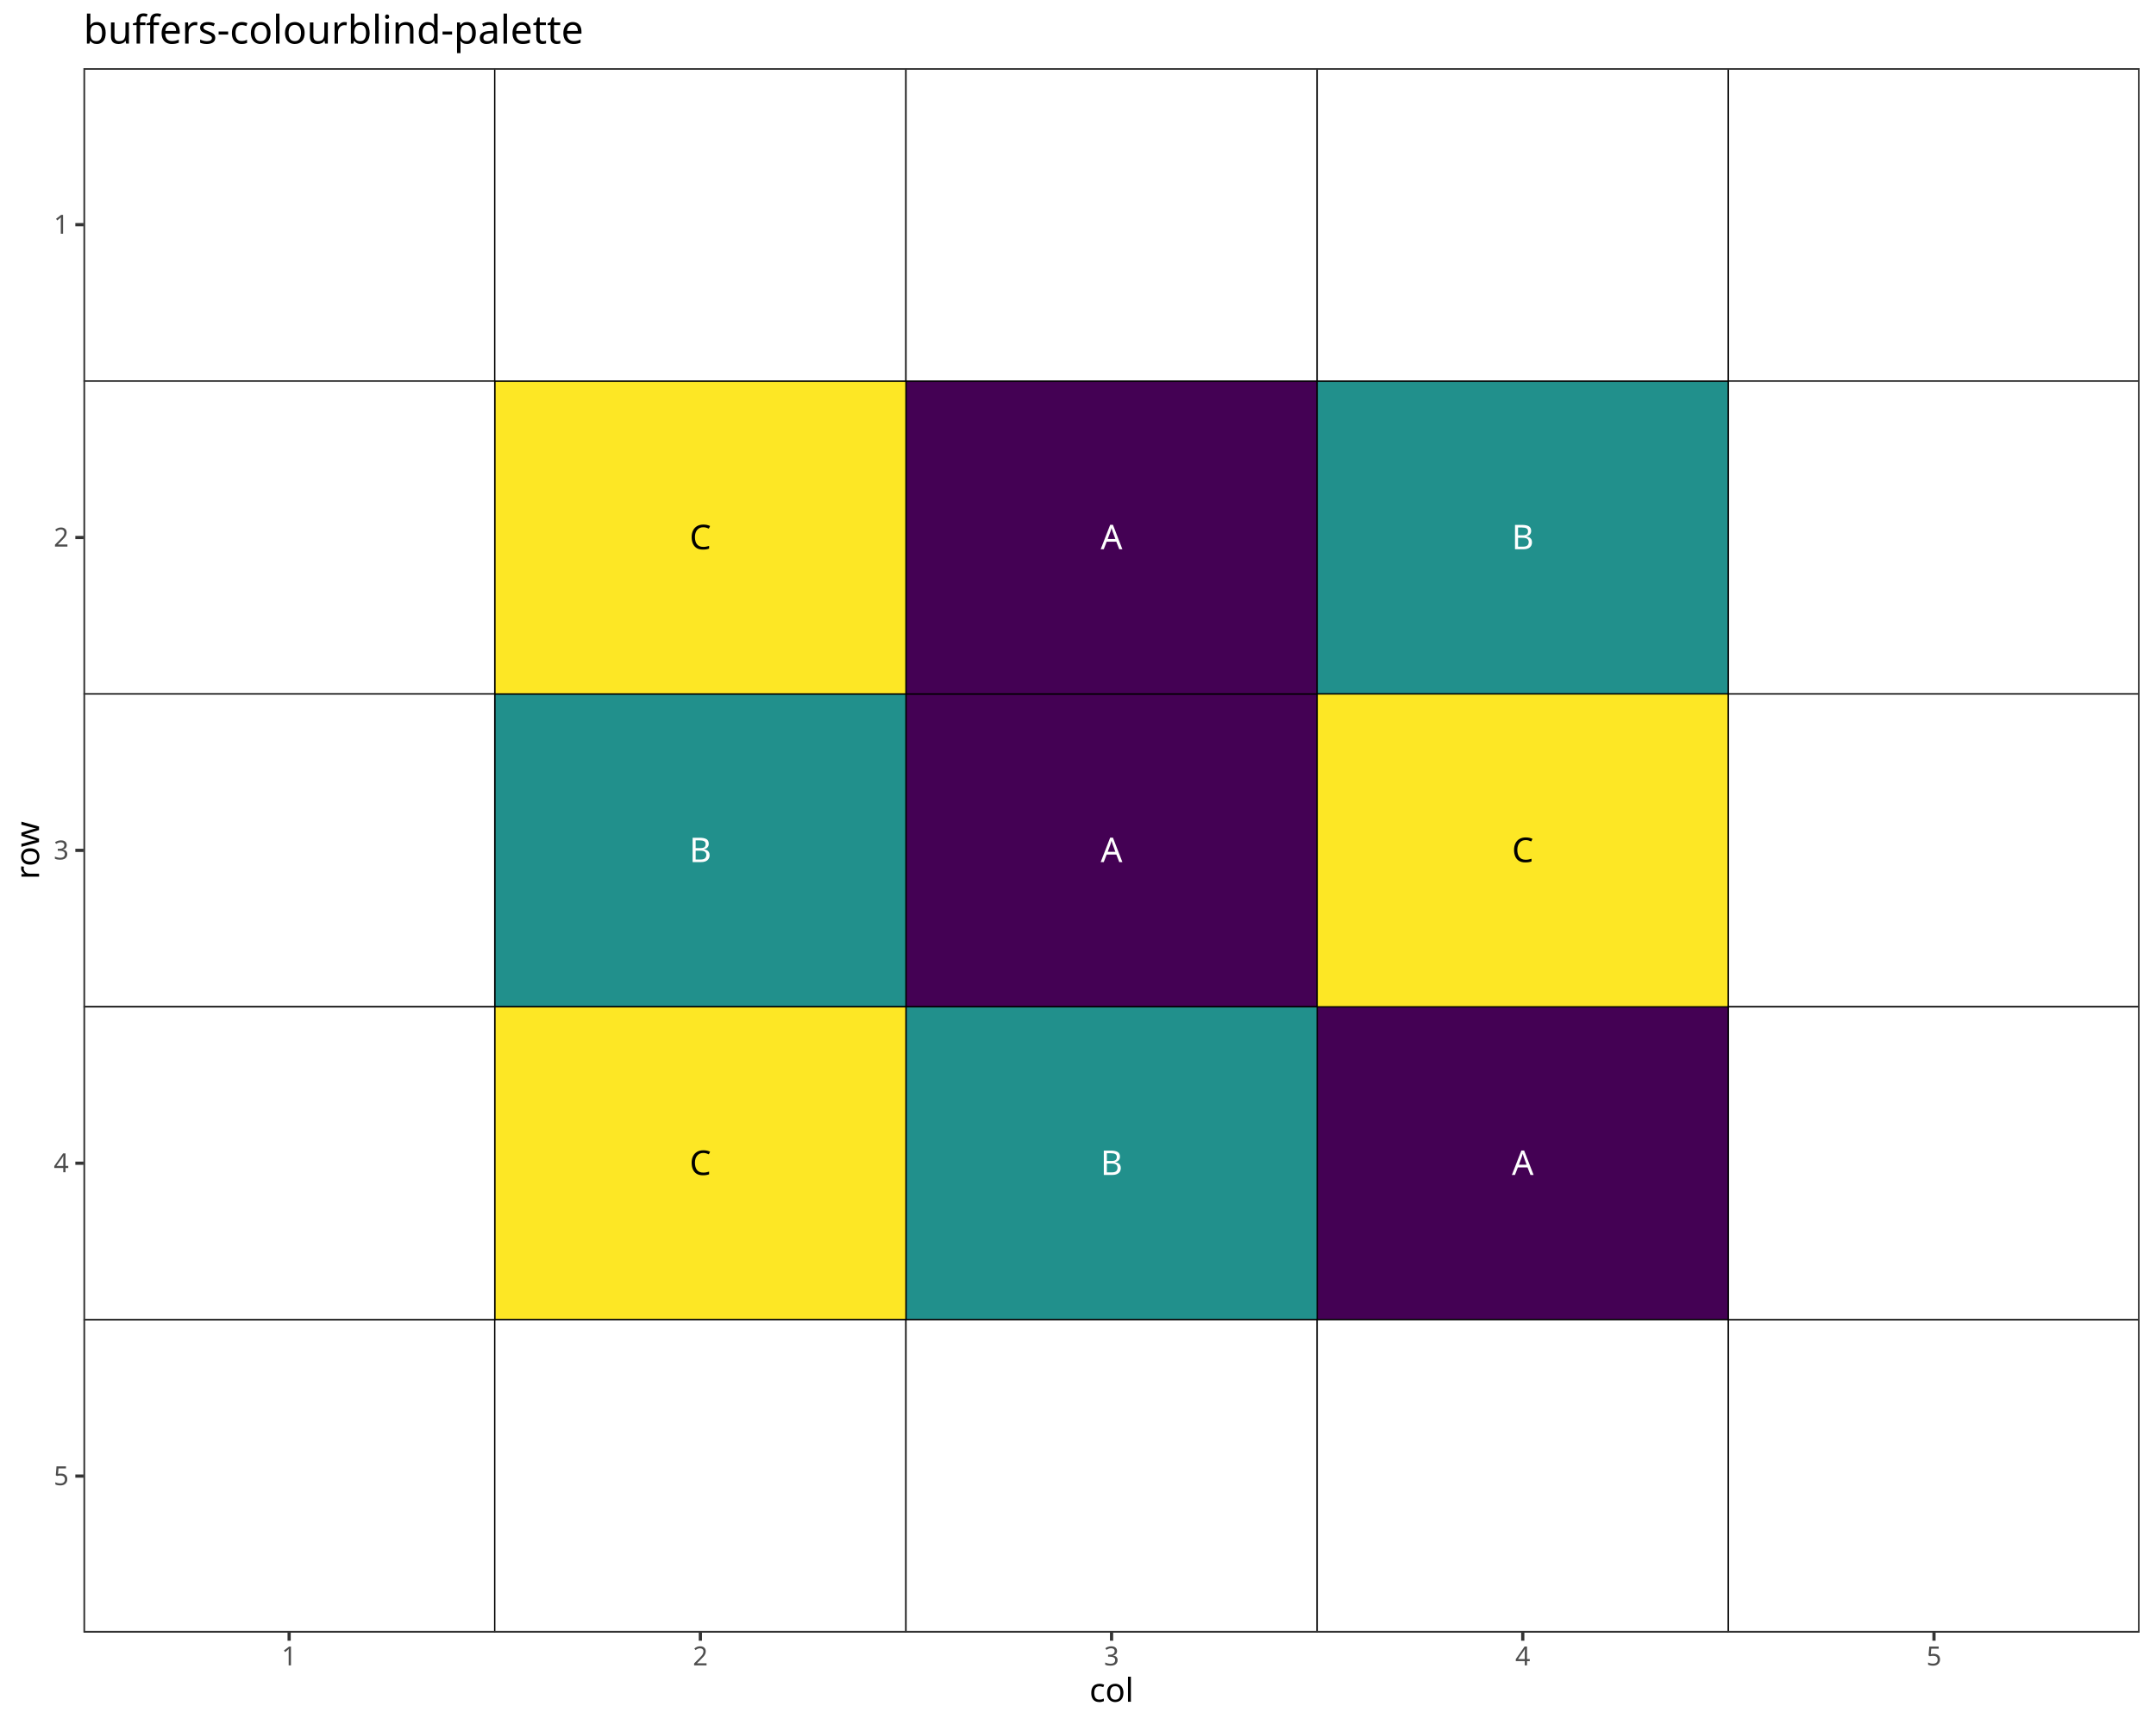
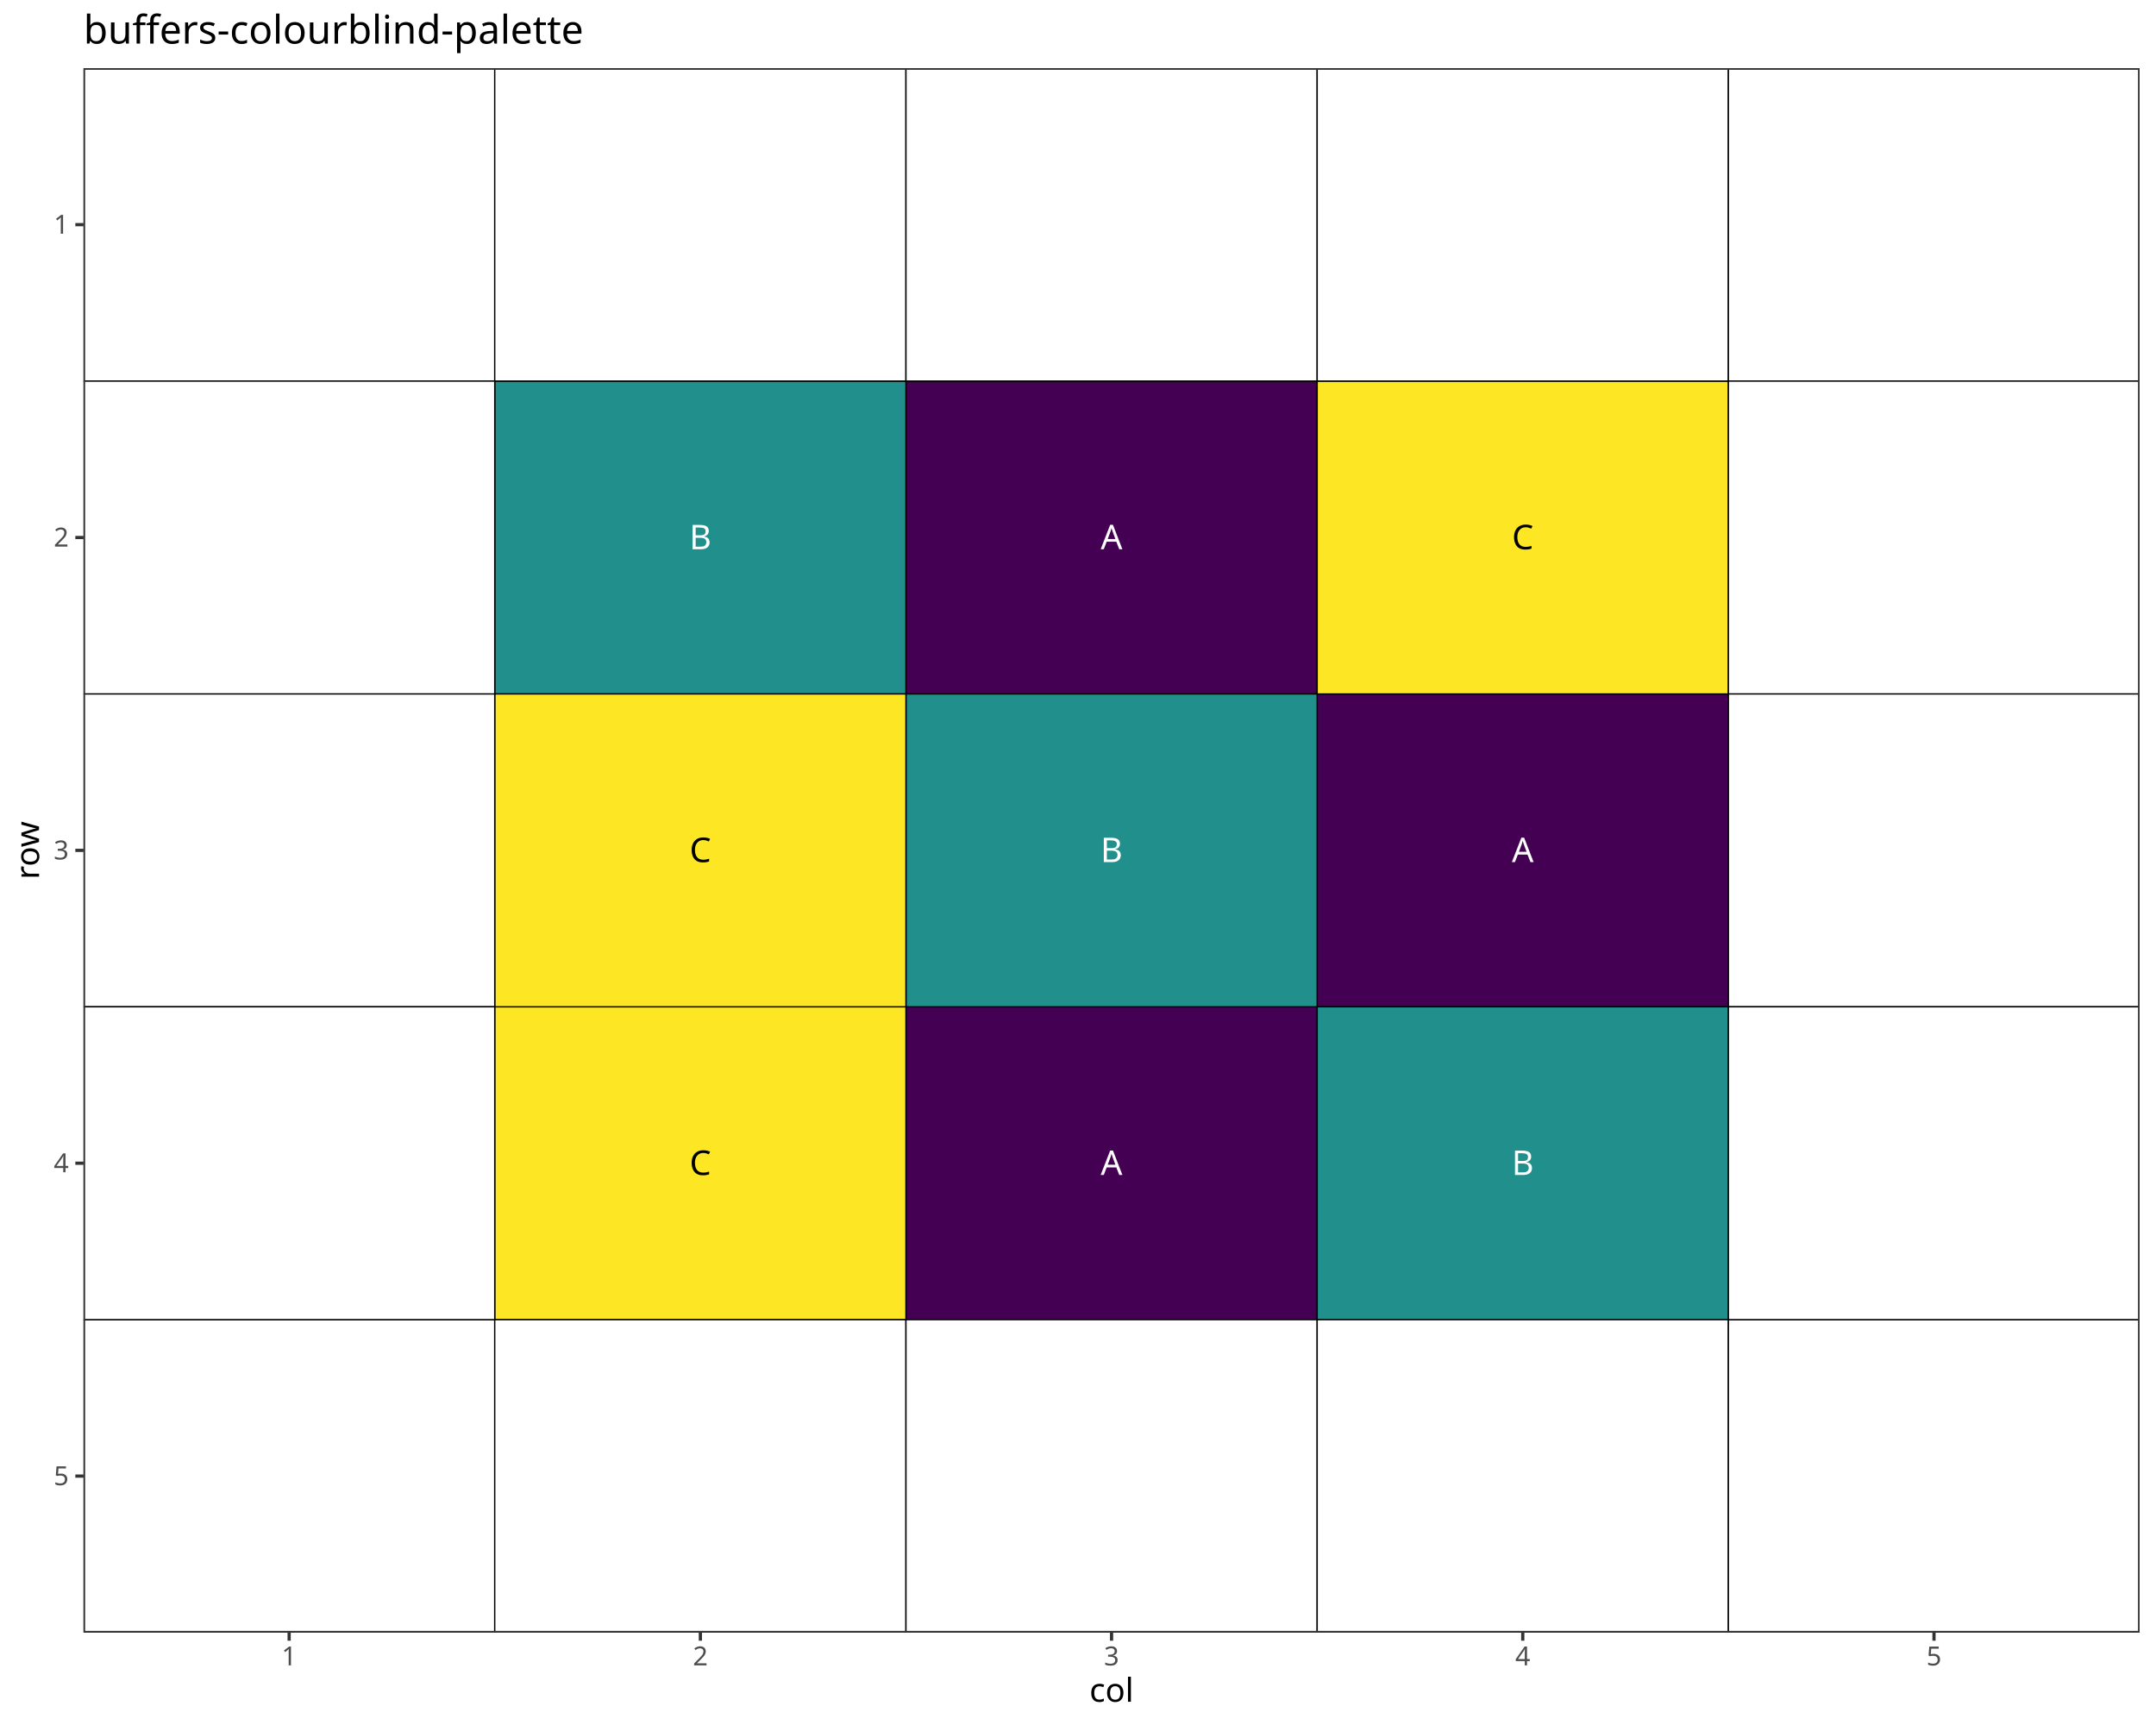
<svg xmlns="http://www.w3.org/2000/svg" class="svglite" data-engine-version="2.0" width="720.00pt" height="576.00pt" viewBox="0 0 720.00 576.00">
  <defs>
    <style type="text/css">
    .svglite line, .svglite polyline, .svglite polygon, .svglite path, .svglite rect, .svglite circle {
      fill: none;
      stroke: #000000;
      stroke-linecap: round;
      stroke-linejoin: round;
      stroke-miterlimit: 10.00;
    }
  </style>
  </defs>
  <rect width="100%" height="100%" style="stroke: none; fill: #FFFFFF;" />
  <defs>
    <clipPath id="cpMC4wMHw3MjAuMDB8MC4wMHw1NzYuMDA=">
      <rect x="0.00" y="0.00" width="720.00" height="576.00" />
    </clipPath>
  </defs>
  <g clip-path="url(#cpMC4wMHw3MjAuMDB8MC4wMHw1NzYuMDA=)">
    <rect x="0.00" y="0.00" width="720.00" height="576.00" style="stroke-width: 1.07; stroke: #FFFFFF; fill: #FFFFFF;" />
  </g>
  <defs>
    <clipPath id="cpMjcuOTB8NzE0LjUyfDIyLjc4fDU0NS4xMQ==">
      <rect x="27.90" y="22.78" width="686.62" height="522.33" />
    </clipPath>
  </defs>
  <g clip-path="url(#cpMjcuOTB8NzE0LjUyfDIyLjc4fDU0NS4xMQ==)">
    <rect x="27.90" y="22.78" width="686.62" height="522.33" style="stroke-width: 1.07; stroke: none; fill: #FFFFFF;" />
    <polyline points="27.90,22.78 714.52,22.78 " style="stroke-width: 0.53; stroke: #EBEBEB; stroke-linecap: butt;" />
    <polyline points="27.90,127.25 714.52,127.25 " style="stroke-width: 0.53; stroke: #EBEBEB; stroke-linecap: butt;" />
    <polyline points="27.90,231.72 714.52,231.72 " style="stroke-width: 0.53; stroke: #EBEBEB; stroke-linecap: butt;" />
    <polyline points="27.90,336.18 714.52,336.18 " style="stroke-width: 0.53; stroke: #EBEBEB; stroke-linecap: butt;" />
    <polyline points="27.90,440.65 714.52,440.65 " style="stroke-width: 0.53; stroke: #EBEBEB; stroke-linecap: butt;" />
    <polyline points="27.90,545.11 714.52,545.11 " style="stroke-width: 0.53; stroke: #EBEBEB; stroke-linecap: butt;" />
    <polyline points="27.90,545.11 27.90,22.78 " style="stroke-width: 0.53; stroke: #EBEBEB; stroke-linecap: butt;" />
    <polyline points="165.22,545.11 165.22,22.78 " style="stroke-width: 0.53; stroke: #EBEBEB; stroke-linecap: butt;" />
    <polyline points="302.55,545.11 302.55,22.78 " style="stroke-width: 0.53; stroke: #EBEBEB; stroke-linecap: butt;" />
    <polyline points="439.87,545.11 439.87,22.78 " style="stroke-width: 0.53; stroke: #EBEBEB; stroke-linecap: butt;" />
    <polyline points="577.20,545.11 577.20,22.78 " style="stroke-width: 0.53; stroke: #EBEBEB; stroke-linecap: butt;" />
    <polyline points="714.52,545.11 714.52,22.78 " style="stroke-width: 0.53; stroke: #EBEBEB; stroke-linecap: butt;" />
    <polyline points="27.90,75.02 714.52,75.02 " style="stroke-width: 1.07; stroke: #EBEBEB; stroke-linecap: butt;" />
    <polyline points="27.90,179.48 714.52,179.48 " style="stroke-width: 1.07; stroke: #EBEBEB; stroke-linecap: butt;" />
    <polyline points="27.90,283.95 714.52,283.95 " style="stroke-width: 1.07; stroke: #EBEBEB; stroke-linecap: butt;" />
    <polyline points="27.90,388.41 714.52,388.41 " style="stroke-width: 1.07; stroke: #EBEBEB; stroke-linecap: butt;" />
    <polyline points="27.90,492.88 714.52,492.88 " style="stroke-width: 1.07; stroke: #EBEBEB; stroke-linecap: butt;" />
    <polyline points="96.56,545.11 96.56,22.78 " style="stroke-width: 1.07; stroke: #EBEBEB; stroke-linecap: butt;" />
    <polyline points="233.89,545.11 233.89,22.78 " style="stroke-width: 1.07; stroke: #EBEBEB; stroke-linecap: butt;" />
    <polyline points="371.21,545.11 371.21,22.78 " style="stroke-width: 1.07; stroke: #EBEBEB; stroke-linecap: butt;" />
    <polyline points="508.53,545.11 508.53,22.78 " style="stroke-width: 1.07; stroke: #EBEBEB; stroke-linecap: butt;" />
    <polyline points="645.86,545.11 645.86,22.78 " style="stroke-width: 1.07; stroke: #EBEBEB; stroke-linecap: butt;" />
-     <rect x="302.55" y="231.72" width="137.32" height="104.47" style="stroke-width: 0.43; stroke-linecap: butt; stroke-linejoin: miter; fill: #440154;" />
    <rect x="302.55" y="127.25" width="137.32" height="104.47" style="stroke-width: 0.43; stroke-linecap: butt; stroke-linejoin: miter; fill: #440154;" />
-     <rect x="439.87" y="336.18" width="137.32" height="104.47" style="stroke-width: 0.43; stroke-linecap: butt; stroke-linejoin: miter; fill: #440154;" />
-     <rect x="165.22" y="231.72" width="137.32" height="104.47" style="stroke-width: 0.43; stroke-linecap: butt; stroke-linejoin: miter; fill: #21908C;" />
-     <rect x="439.87" y="127.25" width="137.32" height="104.47" style="stroke-width: 0.43; stroke-linecap: butt; stroke-linejoin: miter; fill: #21908C;" />
-     <rect x="302.55" y="336.18" width="137.32" height="104.47" style="stroke-width: 0.43; stroke-linecap: butt; stroke-linejoin: miter; fill: #21908C;" />
-     <rect x="165.22" y="127.25" width="137.32" height="104.47" style="stroke-width: 0.43; stroke-linecap: butt; stroke-linejoin: miter; fill: #FDE725;" />
-     <rect x="439.87" y="231.72" width="137.32" height="104.47" style="stroke-width: 0.43; stroke-linecap: butt; stroke-linejoin: miter; fill: #FDE725;" />
+     <rect x="302.55" y="336.18" width="137.32" height="104.47" style="stroke-width: 0.43; stroke-linecap: butt; stroke-linejoin: miter; fill: #440154;" />
+     <rect x="439.87" y="231.72" width="137.32" height="104.47" style="stroke-width: 0.43; stroke-linecap: butt; stroke-linejoin: miter; fill: #440154;" />
+     <rect x="165.22" y="127.25" width="137.32" height="104.47" style="stroke-width: 0.43; stroke-linecap: butt; stroke-linejoin: miter; fill: #21908C;" />
+     <rect x="302.55" y="231.72" width="137.32" height="104.47" style="stroke-width: 0.43; stroke-linecap: butt; stroke-linejoin: miter; fill: #21908C;" />
+     <rect x="439.87" y="336.18" width="137.32" height="104.47" style="stroke-width: 0.43; stroke-linecap: butt; stroke-linejoin: miter; fill: #21908C;" />
+     <rect x="439.87" y="127.25" width="137.32" height="104.47" style="stroke-width: 0.43; stroke-linecap: butt; stroke-linejoin: miter; fill: #FDE725;" />
    <rect x="165.22" y="336.18" width="137.32" height="104.47" style="stroke-width: 0.43; stroke-linecap: butt; stroke-linejoin: miter; fill: #FDE725;" />
+     <rect x="165.22" y="231.72" width="137.32" height="104.47" style="stroke-width: 0.43; stroke-linecap: butt; stroke-linejoin: miter; fill: #FDE725;" />
    <rect x="27.90" y="22.78" width="137.32" height="104.47" style="stroke-width: 0.43; stroke-linecap: butt; stroke-linejoin: miter; fill: #FFFFFF;" />
    <rect x="165.22" y="22.78" width="137.32" height="104.47" style="stroke-width: 0.43; stroke-linecap: butt; stroke-linejoin: miter; fill: #FFFFFF;" />
    <rect x="302.55" y="22.78" width="137.32" height="104.47" style="stroke-width: 0.43; stroke-linecap: butt; stroke-linejoin: miter; fill: #FFFFFF;" />
    <rect x="439.87" y="22.78" width="137.32" height="104.47" style="stroke-width: 0.43; stroke-linecap: butt; stroke-linejoin: miter; fill: #FFFFFF;" />
    <rect x="577.20" y="22.78" width="137.32" height="104.47" style="stroke-width: 0.43; stroke-linecap: butt; stroke-linejoin: miter; fill: #FFFFFF;" />
    <rect x="27.90" y="440.65" width="137.32" height="104.47" style="stroke-width: 0.43; stroke-linecap: butt; stroke-linejoin: miter; fill: #FFFFFF;" />
    <rect x="165.22" y="440.65" width="137.32" height="104.47" style="stroke-width: 0.43; stroke-linecap: butt; stroke-linejoin: miter; fill: #FFFFFF;" />
    <rect x="302.55" y="440.65" width="137.32" height="104.47" style="stroke-width: 0.43; stroke-linecap: butt; stroke-linejoin: miter; fill: #FFFFFF;" />
    <rect x="439.87" y="440.65" width="137.32" height="104.47" style="stroke-width: 0.43; stroke-linecap: butt; stroke-linejoin: miter; fill: #FFFFFF;" />
    <rect x="577.20" y="440.65" width="137.32" height="104.47" style="stroke-width: 0.43; stroke-linecap: butt; stroke-linejoin: miter; fill: #FFFFFF;" />
    <rect x="27.90" y="127.25" width="137.32" height="104.47" style="stroke-width: 0.43; stroke-linecap: butt; stroke-linejoin: miter; fill: #FFFFFF;" />
    <rect x="27.90" y="231.72" width="137.32" height="104.47" style="stroke-width: 0.43; stroke-linecap: butt; stroke-linejoin: miter; fill: #FFFFFF;" />
    <rect x="27.90" y="336.18" width="137.32" height="104.47" style="stroke-width: 0.43; stroke-linecap: butt; stroke-linejoin: miter; fill: #FFFFFF;" />
    <rect x="577.20" y="127.25" width="137.32" height="104.47" style="stroke-width: 0.43; stroke-linecap: butt; stroke-linejoin: miter; fill: #FFFFFF;" />
    <rect x="577.20" y="231.72" width="137.32" height="104.47" style="stroke-width: 0.43; stroke-linecap: butt; stroke-linejoin: miter; fill: #FFFFFF;" />
    <rect x="577.20" y="336.18" width="137.32" height="104.47" style="stroke-width: 0.43; stroke-linecap: butt; stroke-linejoin: miter; fill: #FFFFFF;" />
-     <text x="371.21" y="287.86" text-anchor="middle" style="font-size: 11.38px; fill: #FFFFFF; font-family: sans;" textLength="7.59px" lengthAdjust="spacingAndGlyphs">A</text>
    <text x="371.21" y="183.40" text-anchor="middle" style="font-size: 11.38px; fill: #FFFFFF; font-family: sans;" textLength="7.59px" lengthAdjust="spacingAndGlyphs">A</text>
-     <text x="508.53" y="392.33" text-anchor="middle" style="font-size: 11.38px; fill: #FFFFFF; font-family: sans;" textLength="7.59px" lengthAdjust="spacingAndGlyphs">A</text>
-     <text x="233.89" y="287.86" text-anchor="middle" style="font-size: 11.38px; fill: #FFFFFF; font-family: sans;" textLength="7.59px" lengthAdjust="spacingAndGlyphs">B</text>
-     <text x="508.53" y="183.40" text-anchor="middle" style="font-size: 11.38px; fill: #FFFFFF; font-family: sans;" textLength="7.59px" lengthAdjust="spacingAndGlyphs">B</text>
-     <text x="371.21" y="392.33" text-anchor="middle" style="font-size: 11.38px; fill: #FFFFFF; font-family: sans;" textLength="7.59px" lengthAdjust="spacingAndGlyphs">B</text>
-     <text x="233.89" y="183.40" text-anchor="middle" style="font-size: 11.38px; font-family: sans;" textLength="8.22px" lengthAdjust="spacingAndGlyphs">C</text>
-     <text x="508.53" y="287.86" text-anchor="middle" style="font-size: 11.38px; font-family: sans;" textLength="8.22px" lengthAdjust="spacingAndGlyphs">C</text>
+     <text x="371.21" y="392.33" text-anchor="middle" style="font-size: 11.38px; fill: #FFFFFF; font-family: sans;" textLength="7.59px" lengthAdjust="spacingAndGlyphs">A</text>
+     <text x="508.53" y="287.86" text-anchor="middle" style="font-size: 11.38px; fill: #FFFFFF; font-family: sans;" textLength="7.59px" lengthAdjust="spacingAndGlyphs">A</text>
+     <text x="233.89" y="183.40" text-anchor="middle" style="font-size: 11.38px; fill: #FFFFFF; font-family: sans;" textLength="7.59px" lengthAdjust="spacingAndGlyphs">B</text>
+     <text x="371.21" y="287.86" text-anchor="middle" style="font-size: 11.38px; fill: #FFFFFF; font-family: sans;" textLength="7.59px" lengthAdjust="spacingAndGlyphs">B</text>
+     <text x="508.53" y="392.33" text-anchor="middle" style="font-size: 11.38px; fill: #FFFFFF; font-family: sans;" textLength="7.59px" lengthAdjust="spacingAndGlyphs">B</text>
+     <text x="508.53" y="183.40" text-anchor="middle" style="font-size: 11.38px; font-family: sans;" textLength="8.22px" lengthAdjust="spacingAndGlyphs">C</text>
    <text x="233.89" y="392.33" text-anchor="middle" style="font-size: 11.38px; font-family: sans;" textLength="8.22px" lengthAdjust="spacingAndGlyphs">C</text>
+     <text x="233.89" y="287.86" text-anchor="middle" style="font-size: 11.38px; font-family: sans;" textLength="8.22px" lengthAdjust="spacingAndGlyphs">C</text>
    <rect x="27.90" y="22.78" width="686.62" height="522.33" style="stroke-width: 1.07; stroke: #333333;" />
  </g>
  <g clip-path="url(#cpMC4wMHw3MjAuMDB8MC4wMHw1NzYuMDA=)">
    <text x="22.97" y="78.04" text-anchor="end" style="font-size: 8.80px; fill: #4D4D4D; font-family: sans;" textLength="4.89px" lengthAdjust="spacingAndGlyphs">1</text>
    <text x="22.97" y="182.51" text-anchor="end" style="font-size: 8.80px; fill: #4D4D4D; font-family: sans;" textLength="4.89px" lengthAdjust="spacingAndGlyphs">2</text>
    <text x="22.97" y="286.98" text-anchor="end" style="font-size: 8.80px; fill: #4D4D4D; font-family: sans;" textLength="4.89px" lengthAdjust="spacingAndGlyphs">3</text>
    <text x="22.97" y="391.44" text-anchor="end" style="font-size: 8.80px; fill: #4D4D4D; font-family: sans;" textLength="4.89px" lengthAdjust="spacingAndGlyphs">4</text>
    <text x="22.97" y="495.91" text-anchor="end" style="font-size: 8.80px; fill: #4D4D4D; font-family: sans;" textLength="4.89px" lengthAdjust="spacingAndGlyphs">5</text>
    <polyline points="25.16,75.02 27.90,75.02 " style="stroke-width: 1.07; stroke: #333333; stroke-linecap: butt;" />
    <polyline points="25.16,179.48 27.90,179.48 " style="stroke-width: 1.07; stroke: #333333; stroke-linecap: butt;" />
    <polyline points="25.16,283.95 27.90,283.95 " style="stroke-width: 1.07; stroke: #333333; stroke-linecap: butt;" />
    <polyline points="25.16,388.41 27.90,388.41 " style="stroke-width: 1.07; stroke: #333333; stroke-linecap: butt;" />
    <polyline points="25.16,492.88 27.90,492.88 " style="stroke-width: 1.07; stroke: #333333; stroke-linecap: butt;" />
    <polyline points="96.56,547.85 96.56,545.11 " style="stroke-width: 1.07; stroke: #333333; stroke-linecap: butt;" />
    <polyline points="233.89,547.85 233.89,545.11 " style="stroke-width: 1.07; stroke: #333333; stroke-linecap: butt;" />
    <polyline points="371.21,547.85 371.21,545.11 " style="stroke-width: 1.07; stroke: #333333; stroke-linecap: butt;" />
    <polyline points="508.53,547.85 508.53,545.11 " style="stroke-width: 1.07; stroke: #333333; stroke-linecap: butt;" />
    <polyline points="645.86,547.85 645.86,545.11 " style="stroke-width: 1.07; stroke: #333333; stroke-linecap: butt;" />
    <text x="96.56" y="556.10" text-anchor="middle" style="font-size: 8.80px; fill: #4D4D4D; font-family: sans;" textLength="4.89px" lengthAdjust="spacingAndGlyphs">1</text>
    <text x="233.89" y="556.10" text-anchor="middle" style="font-size: 8.80px; fill: #4D4D4D; font-family: sans;" textLength="4.89px" lengthAdjust="spacingAndGlyphs">2</text>
    <text x="371.21" y="556.10" text-anchor="middle" style="font-size: 8.80px; fill: #4D4D4D; font-family: sans;" textLength="4.89px" lengthAdjust="spacingAndGlyphs">3</text>
    <text x="508.53" y="556.10" text-anchor="middle" style="font-size: 8.80px; fill: #4D4D4D; font-family: sans;" textLength="4.89px" lengthAdjust="spacingAndGlyphs">4</text>
    <text x="645.86" y="556.10" text-anchor="middle" style="font-size: 8.80px; fill: #4D4D4D; font-family: sans;" textLength="4.89px" lengthAdjust="spacingAndGlyphs">5</text>
    <text x="371.21" y="568.24" text-anchor="middle" style="font-size: 11.00px; font-family: sans;" textLength="14.06px" lengthAdjust="spacingAndGlyphs">col</text>
    <text transform="translate(13.05,283.95) rotate(-90)" text-anchor="middle" style="font-size: 11.00px; font-family: sans;" textLength="17.73px" lengthAdjust="spacingAndGlyphs">row</text>
    <text x="27.90" y="14.56" style="font-size: 13.20px; font-family: sans;" textLength="152.63px" lengthAdjust="spacingAndGlyphs">buffers-colourblind-palette</text>
  </g>
</svg>
